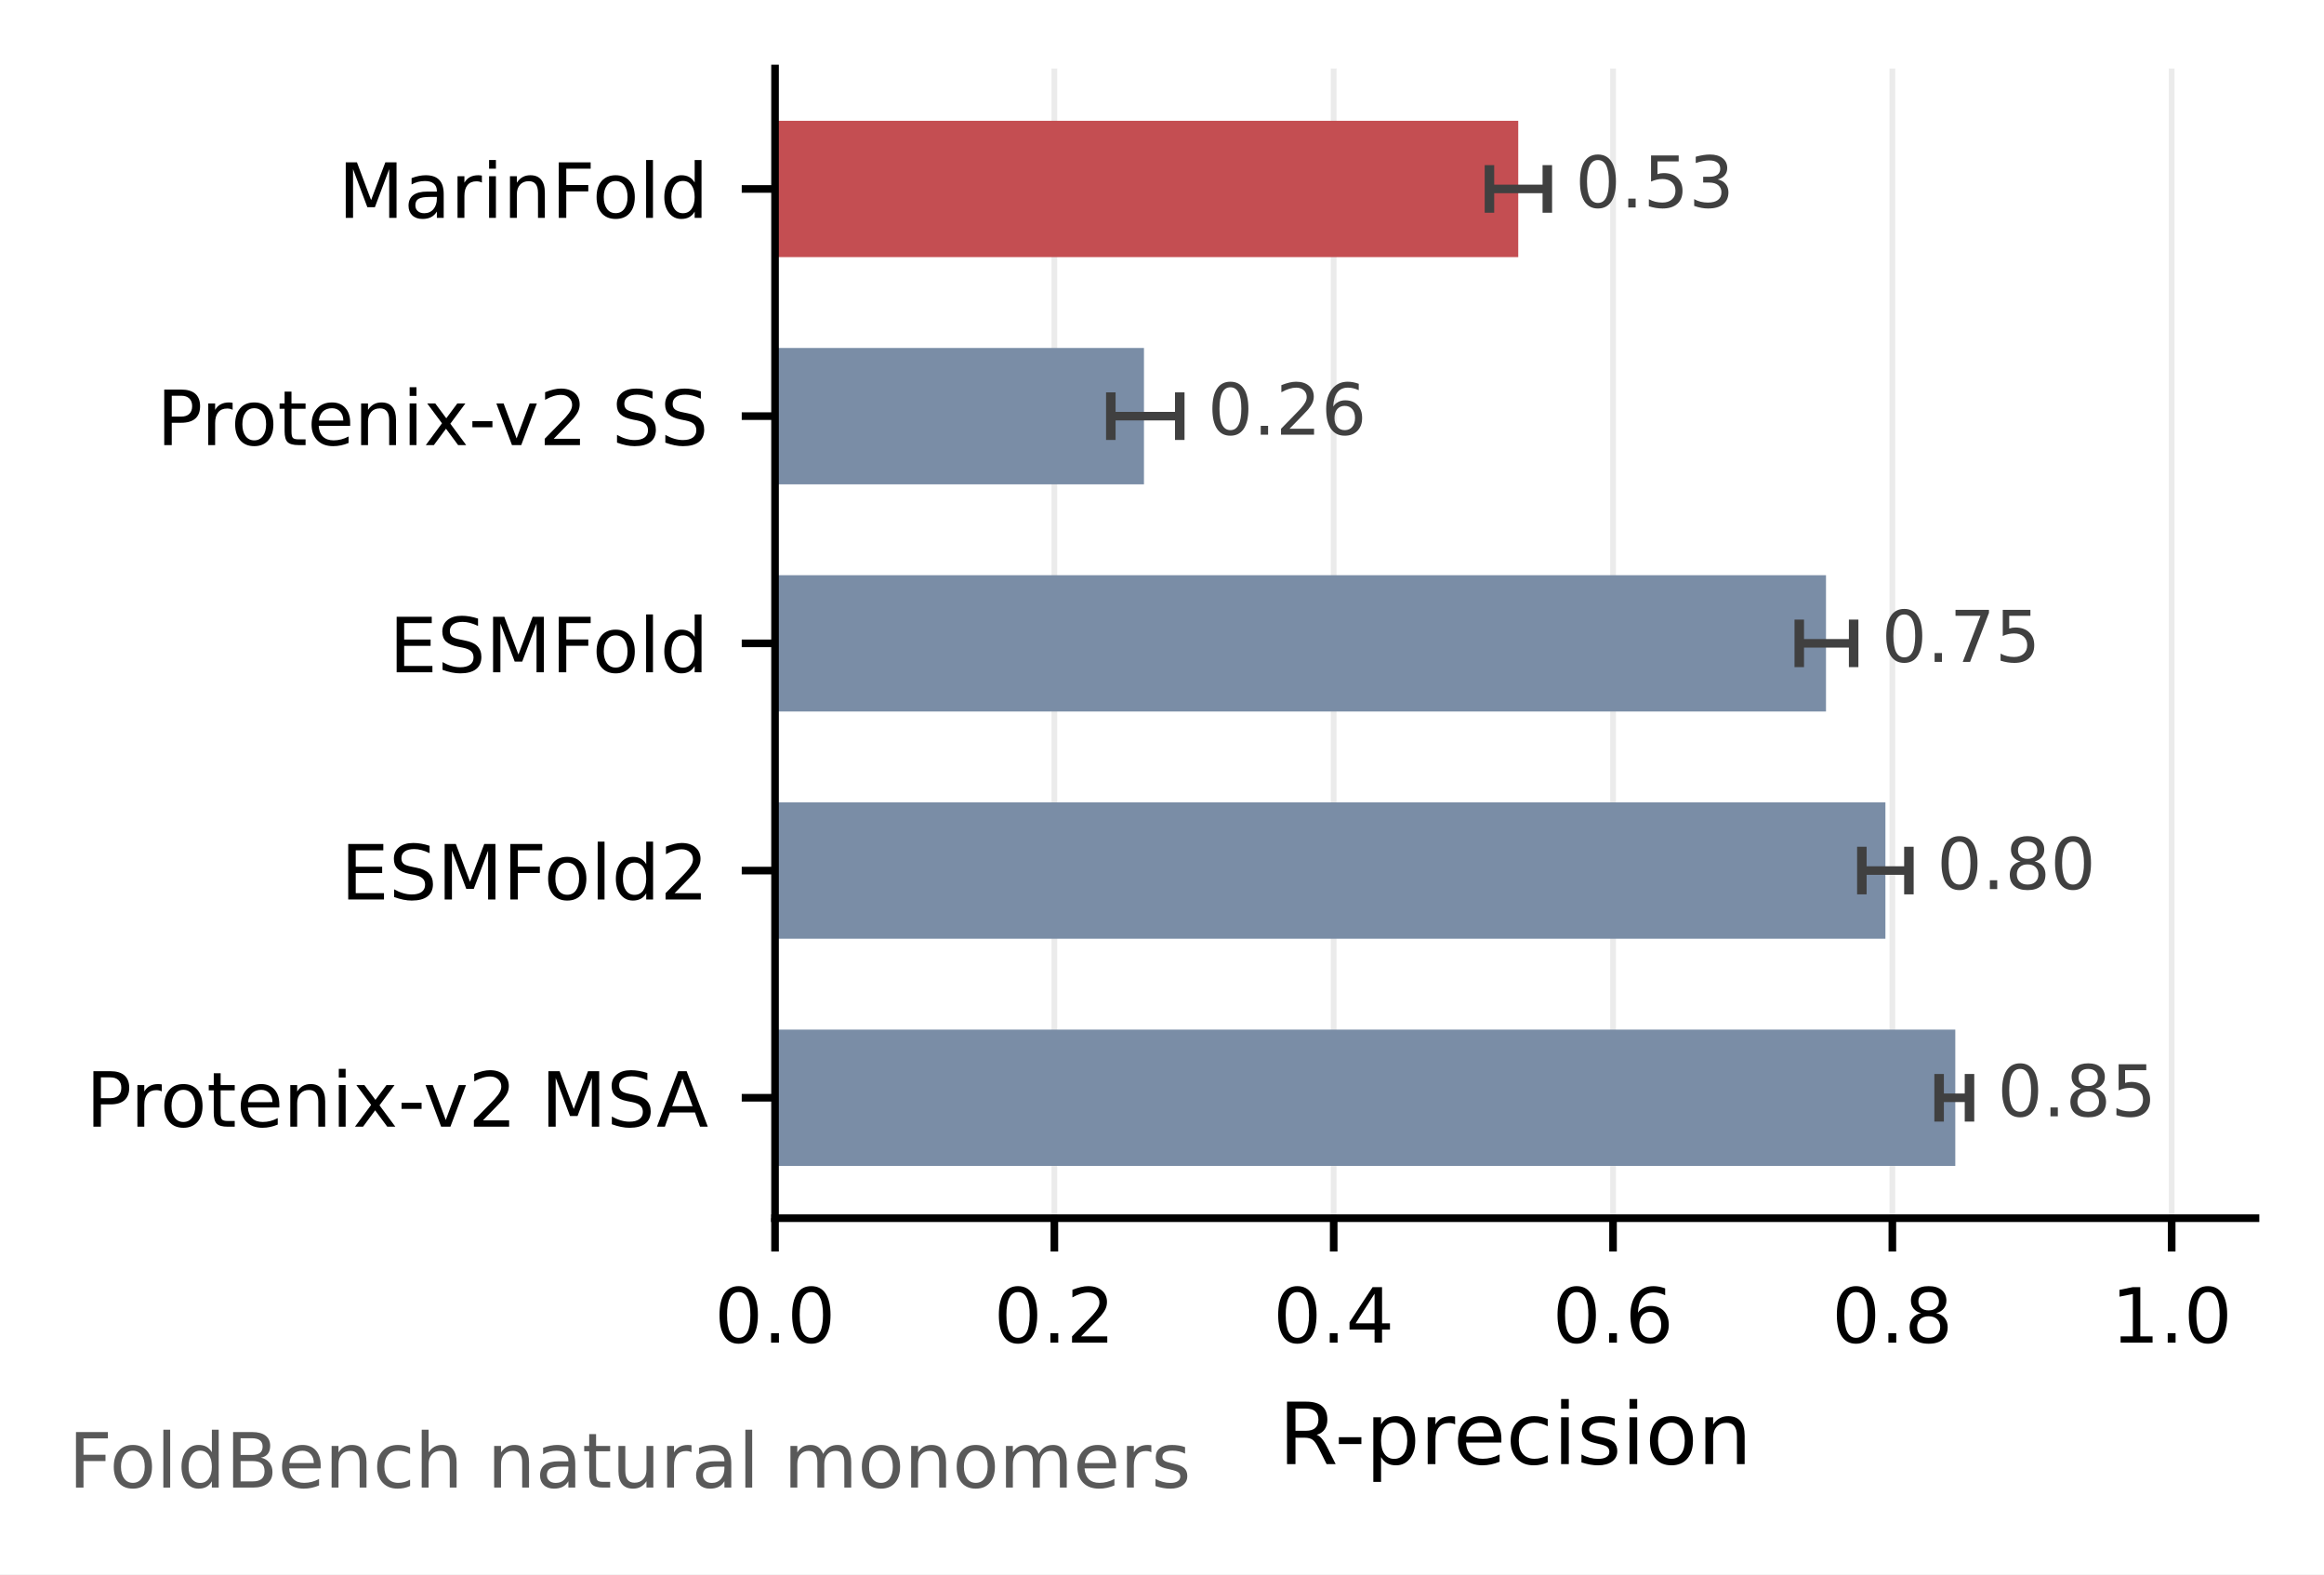
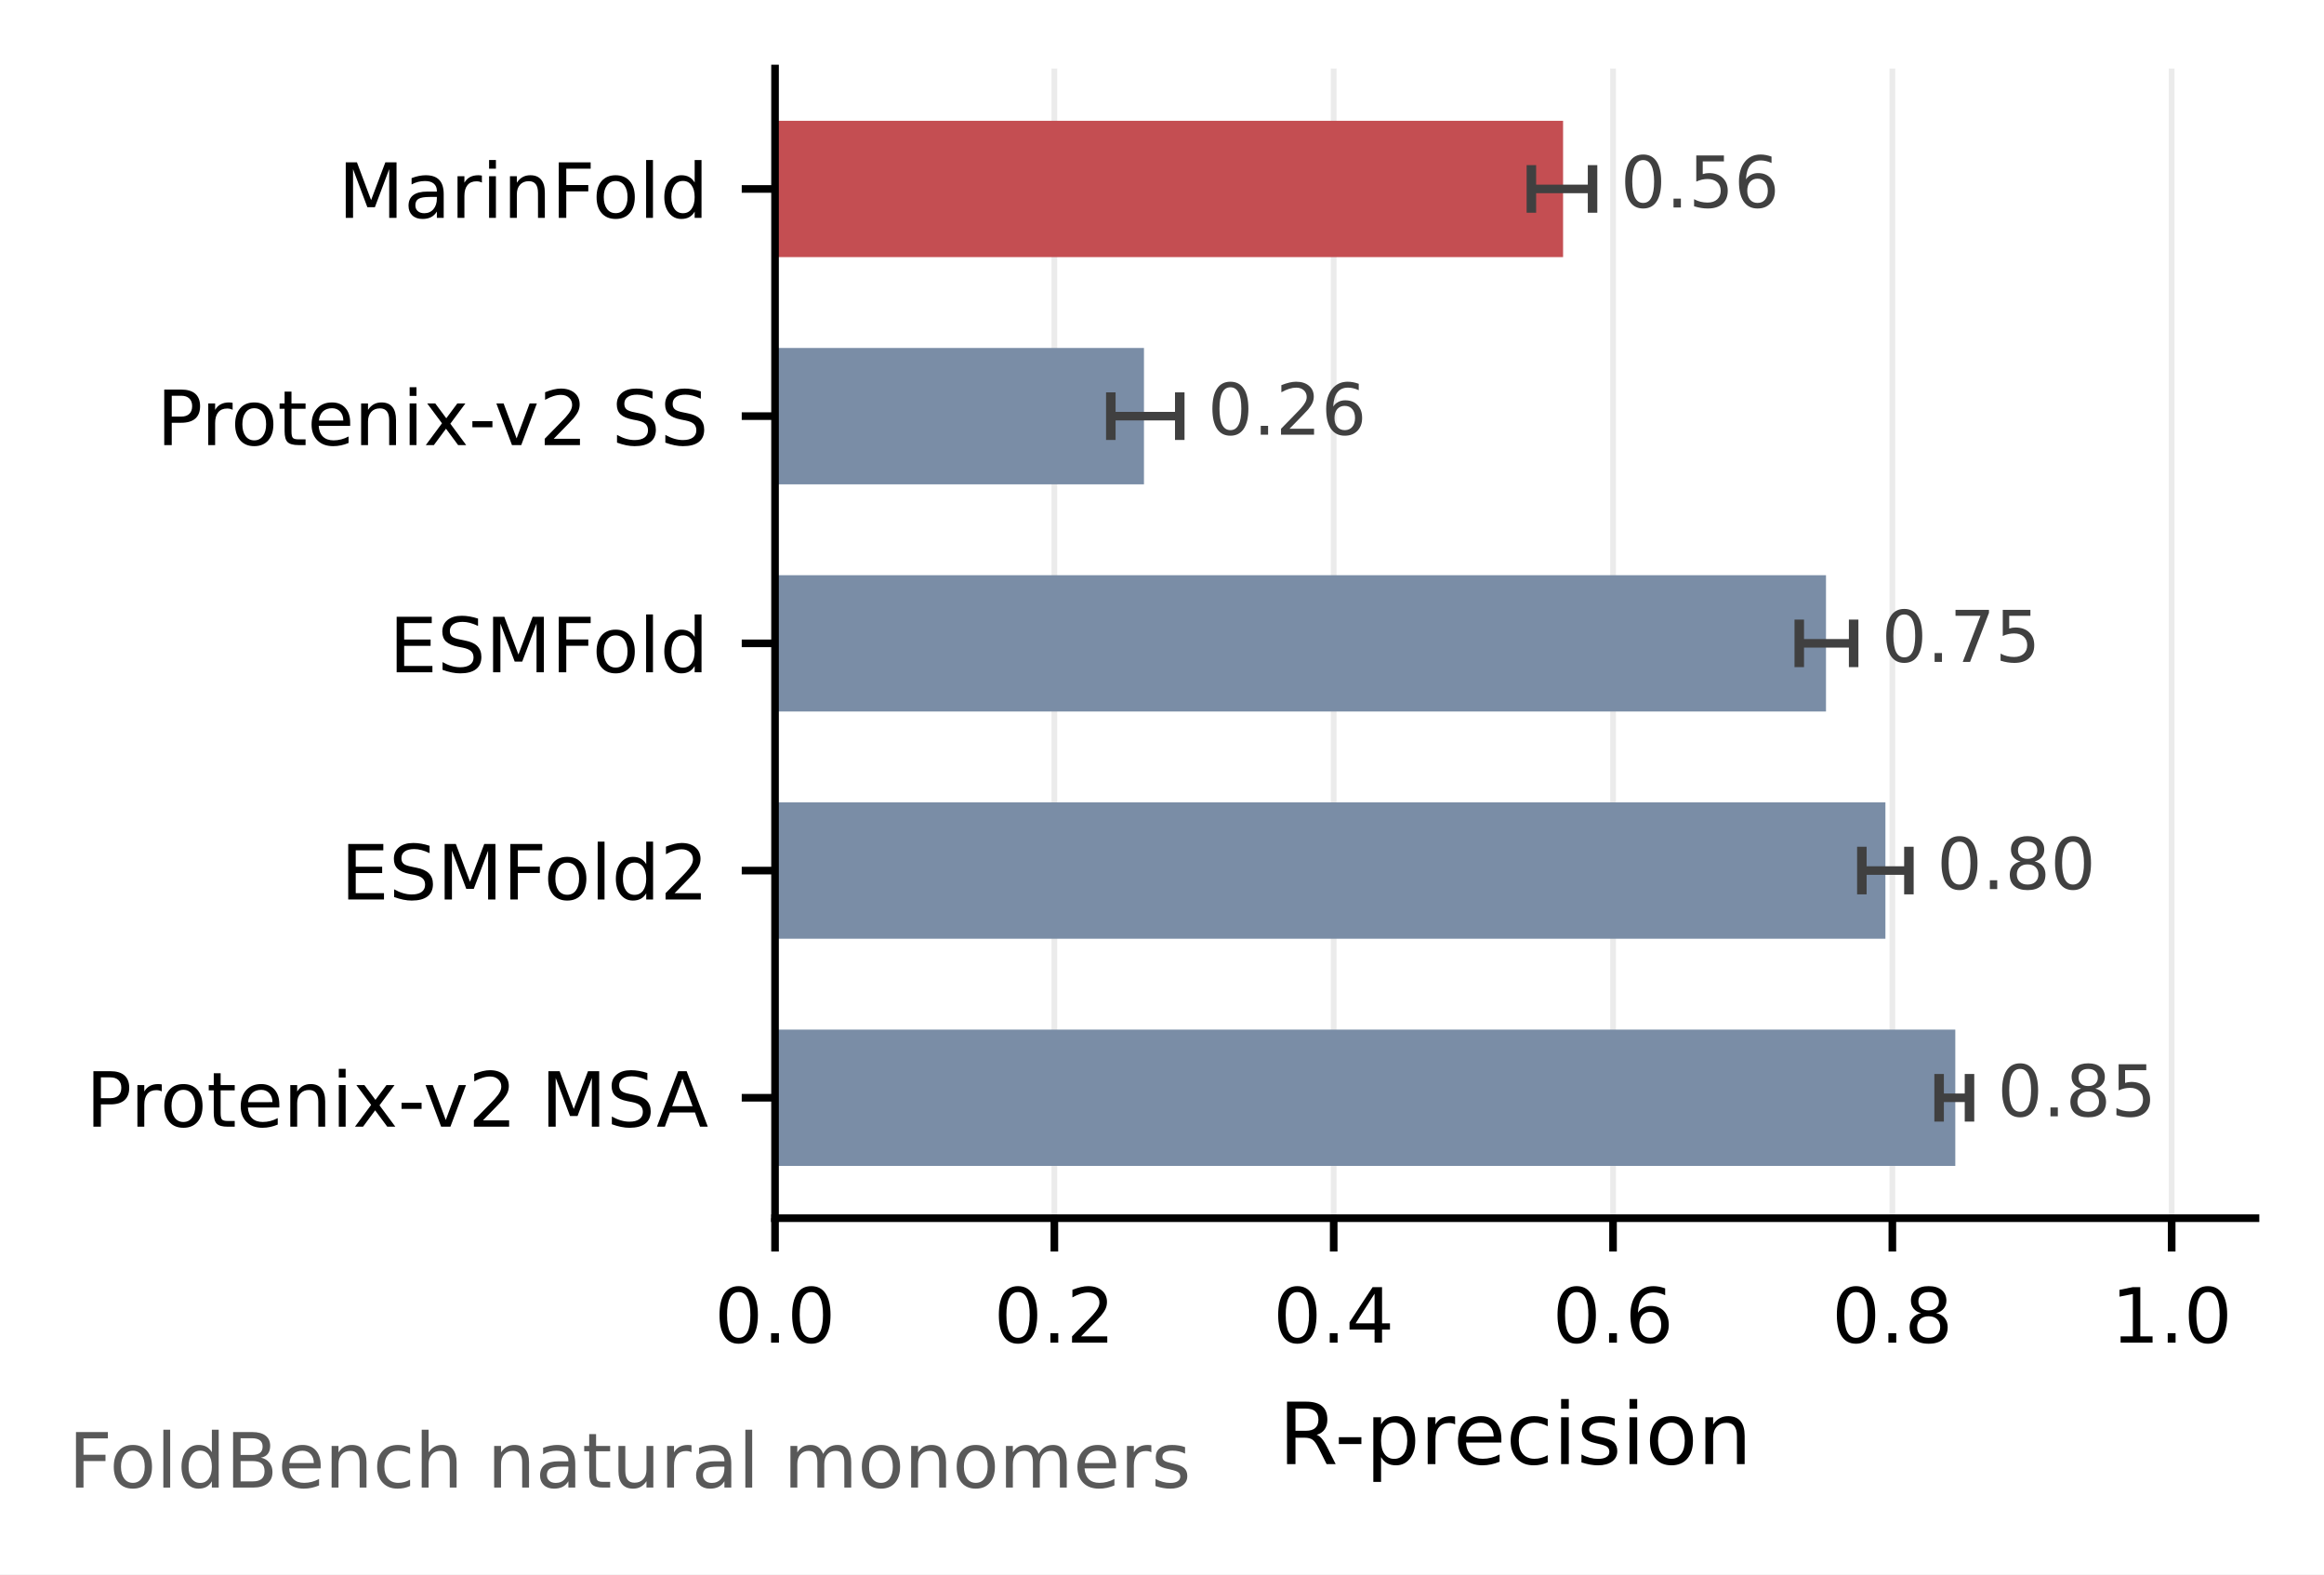
<svg xmlns="http://www.w3.org/2000/svg" xmlns:xlink="http://www.w3.org/1999/xlink" width="244.23pt" height="165.426pt" viewBox="0 0 244.23 165.426" version="1.1">
  <defs>
    <style type="text/css">*{stroke-linejoin: round; stroke-linecap: butt}</style>
  </defs>
  <g id="figure_1">
    <g id="patch_1">
      <path d="M 0 165.426  L 244.23 165.426  L 244.23 0  L 0 0  z " style="fill: #ffffff" />
    </g>
    <g id="axes_1">
      <g id="patch_2">
        <path d="M 81.449 127.999  L 237.03 127.999  L 237.03 7.2  L 81.449 7.2  z " style="fill: #ffffff" />
      </g>
      <g id="matplotlib.axis_1">
        <g id="xtick_1">
          <g id="line2d_1">
-             <path d="M 81.449 127.999  L 81.449 7.2  " clip-path="url(#p9b1fdee419)" style="fill: none; stroke: #b0b0b0; stroke-opacity: 0.25; stroke-width: 0.6; stroke-linecap: square" />
+             <path d="M 81.449 127.999  L 81.449 7.2  " clip-path="url(#p0295e357f7)" style="fill: none; stroke: #b0b0b0; stroke-opacity: 0.25; stroke-width: 0.6; stroke-linecap: square" />
          </g>
          <g id="line2d_2">
            <defs>
-               <path id="m05c6661c21" d="M 0 0  L 0 3.5  " style="stroke: #000000; stroke-width: 0.8" />
+               <path id="m0bc02f1856" d="M 0 0  L 0 3.5  " style="stroke: #000000; stroke-width: 0.8" />
            </defs>
            <g>
-               <use xlink:href="#m05c6661c21" x="81.449" y="127.999" style="stroke: #000000; stroke-width: 0.8" />
+               <use xlink:href="#m0bc02f1856" x="81.449" y="127.999" style="stroke: #000000; stroke-width: 0.8" />
            </g>
          </g>
          <g id="text_1">
            <g transform="translate(75.08774 141.0769) scale(0.08 -0.08)">
              <defs>
                <path id="DejaVuSans-13" d="M 2034 4250  Q 1547 4250 1301 3770  Q 1056 3291 1056 2328  Q 1056 1369 1301 889  Q 1547 409 2034 409  Q 2525 409 2770 889  Q 3016 1369 3016 2328  Q 3016 3291 2770 3770  Q 2525 4250 2034 4250  z M 2034 4750  Q 2819 4750 3233 4129  Q 3647 3509 3647 2328  Q 3647 1150 3233 529  Q 2819 -91 2034 -91  Q 1250 -91 836 529  Q 422 1150 422 2328  Q 422 3509 836 4129  Q 1250 4750 2034 4750  z " transform="scale(0.015625)" />
                <path id="DejaVuSans-11" d="M 684 794  L 1344 794  L 1344 0  L 684 0  L 684 794  z " transform="scale(0.015625)" />
              </defs>
              <use xlink:href="#DejaVuSans-13" />
              <use xlink:href="#DejaVuSans-11" transform="translate(63.625 0)" />
              <use xlink:href="#DejaVuSans-13" transform="translate(95.40625 0)" />
            </g>
          </g>
        </g>
        <g id="xtick_2">
          <g id="line2d_3">
-             <path d="M 110.804 127.999  L 110.804 7.2  " clip-path="url(#p9b1fdee419)" style="fill: none; stroke: #b0b0b0; stroke-opacity: 0.25; stroke-width: 0.6; stroke-linecap: square" />
+             <path d="M 110.804 127.999  L 110.804 7.2  " clip-path="url(#p0295e357f7)" style="fill: none; stroke: #b0b0b0; stroke-opacity: 0.25; stroke-width: 0.6; stroke-linecap: square" />
          </g>
          <g id="line2d_4">
            <g>
-               <use xlink:href="#m05c6661c21" x="110.804" y="127.999" style="stroke: #000000; stroke-width: 0.8" />
+               <use xlink:href="#m0bc02f1856" x="110.804" y="127.999" style="stroke: #000000; stroke-width: 0.8" />
            </g>
          </g>
          <g id="text_2">
            <g transform="translate(104.4426 141.0769) scale(0.08 -0.08)">
              <defs>
                <path id="DejaVuSans-15" d="M 1228 531  L 3431 531  L 3431 0  L 469 0  L 469 531  Q 828 903 1448 1529  Q 2069 2156 2228 2338  Q 2531 2678 2651 2914  Q 2772 3150 2772 3378  Q 2772 3750 2511 3984  Q 2250 4219 1831 4219  Q 1534 4219 1204 4116  Q 875 4013 500 3803  L 500 4441  Q 881 4594 1212 4672  Q 1544 4750 1819 4750  Q 2544 4750 2975 4387  Q 3406 4025 3406 3419  Q 3406 3131 3298 2873  Q 3191 2616 2906 2266  Q 2828 2175 2409 1742  Q 1991 1309 1228 531  z " transform="scale(0.015625)" />
              </defs>
              <use xlink:href="#DejaVuSans-13" />
              <use xlink:href="#DejaVuSans-11" transform="translate(63.625 0)" />
              <use xlink:href="#DejaVuSans-15" transform="translate(95.40625 0)" />
            </g>
          </g>
        </g>
        <g id="xtick_3">
          <g id="line2d_5">
-             <path d="M 140.159 127.999  L 140.159 7.2  " clip-path="url(#p9b1fdee419)" style="fill: none; stroke: #b0b0b0; stroke-opacity: 0.25; stroke-width: 0.6; stroke-linecap: square" />
+             <path d="M 140.159 127.999  L 140.159 7.2  " clip-path="url(#p0295e357f7)" style="fill: none; stroke: #b0b0b0; stroke-opacity: 0.25; stroke-width: 0.6; stroke-linecap: square" />
          </g>
          <g id="line2d_6">
            <g>
-               <use xlink:href="#m05c6661c21" x="140.159" y="127.999" style="stroke: #000000; stroke-width: 0.8" />
+               <use xlink:href="#m0bc02f1856" x="140.159" y="127.999" style="stroke: #000000; stroke-width: 0.8" />
            </g>
          </g>
          <g id="text_3">
            <g transform="translate(133.7975 141.0769) scale(0.08 -0.08)">
              <defs>
                <path id="DejaVuSans-17" d="M 2419 4116  L 825 1625  L 2419 1625  L 2419 4116  z M 2253 4666  L 3047 4666  L 3047 1625  L 3713 1625  L 3713 1100  L 3047 1100  L 3047 0  L 2419 0  L 2419 1100  L 313 1100  L 313 1709  L 2253 4666  z " transform="scale(0.015625)" />
              </defs>
              <use xlink:href="#DejaVuSans-13" />
              <use xlink:href="#DejaVuSans-11" transform="translate(63.625 0)" />
              <use xlink:href="#DejaVuSans-17" transform="translate(95.40625 0)" />
            </g>
          </g>
        </g>
        <g id="xtick_4">
          <g id="line2d_7">
-             <path d="M 169.514 127.999  L 169.514 7.2  " clip-path="url(#p9b1fdee419)" style="fill: none; stroke: #b0b0b0; stroke-opacity: 0.25; stroke-width: 0.6; stroke-linecap: square" />
+             <path d="M 169.514 127.999  L 169.514 7.2  " clip-path="url(#p0295e357f7)" style="fill: none; stroke: #b0b0b0; stroke-opacity: 0.25; stroke-width: 0.6; stroke-linecap: square" />
          </g>
          <g id="line2d_8">
            <g>
-               <use xlink:href="#m05c6661c21" x="169.514" y="127.999" style="stroke: #000000; stroke-width: 0.8" />
+               <use xlink:href="#m0bc02f1856" x="169.514" y="127.999" style="stroke: #000000; stroke-width: 0.8" />
            </g>
          </g>
          <g id="text_4">
            <g transform="translate(163.1523 141.0769) scale(0.08 -0.08)">
              <defs>
                <path id="DejaVuSans-19" d="M 2113 2584  Q 1688 2584 1439 2293  Q 1191 2003 1191 1497  Q 1191 994 1439 701  Q 1688 409 2113 409  Q 2538 409 2786 701  Q 3034 994 3034 1497  Q 3034 2003 2786 2293  Q 2538 2584 2113 2584  z M 3366 4563  L 3366 3988  Q 3128 4100 2886 4159  Q 2644 4219 2406 4219  Q 1781 4219 1451 3797  Q 1122 3375 1075 2522  Q 1259 2794 1537 2939  Q 1816 3084 2150 3084  Q 2853 3084 3261 2657  Q 3669 2231 3669 1497  Q 3669 778 3244 343  Q 2819 -91 2113 -91  Q 1303 -91 875 529  Q 447 1150 447 2328  Q 447 3434 972 4092  Q 1497 4750 2381 4750  Q 2619 4750 2861 4703  Q 3103 4656 3366 4563  z " transform="scale(0.015625)" />
              </defs>
              <use xlink:href="#DejaVuSans-13" />
              <use xlink:href="#DejaVuSans-11" transform="translate(63.625 0)" />
              <use xlink:href="#DejaVuSans-19" transform="translate(95.40625 0)" />
            </g>
          </g>
        </g>
        <g id="xtick_5">
          <g id="line2d_9">
-             <path d="M 198.868 127.999  L 198.868 7.2  " clip-path="url(#p9b1fdee419)" style="fill: none; stroke: #b0b0b0; stroke-opacity: 0.25; stroke-width: 0.6; stroke-linecap: square" />
+             <path d="M 198.868 127.999  L 198.868 7.2  " clip-path="url(#p0295e357f7)" style="fill: none; stroke: #b0b0b0; stroke-opacity: 0.25; stroke-width: 0.6; stroke-linecap: square" />
          </g>
          <g id="line2d_10">
            <g>
-               <use xlink:href="#m05c6661c21" x="198.868" y="127.999" style="stroke: #000000; stroke-width: 0.8" />
+               <use xlink:href="#m0bc02f1856" x="198.868" y="127.999" style="stroke: #000000; stroke-width: 0.8" />
            </g>
          </g>
          <g id="text_5">
            <g transform="translate(192.5072 141.0769) scale(0.08 -0.08)">
              <defs>
                <path id="DejaVuSans-1b" d="M 2034 2216  Q 1584 2216 1326 1975  Q 1069 1734 1069 1313  Q 1069 891 1326 650  Q 1584 409 2034 409  Q 2484 409 2743 651  Q 3003 894 3003 1313  Q 3003 1734 2745 1975  Q 2488 2216 2034 2216  z M 1403 2484  Q 997 2584 770 2862  Q 544 3141 544 3541  Q 544 4100 942 4425  Q 1341 4750 2034 4750  Q 2731 4750 3128 4425  Q 3525 4100 3525 3541  Q 3525 3141 3298 2862  Q 3072 2584 2669 2484  Q 3125 2378 3379 2068  Q 3634 1759 3634 1313  Q 3634 634 3220 271  Q 2806 -91 2034 -91  Q 1263 -91 848 271  Q 434 634 434 1313  Q 434 1759 690 2068  Q 947 2378 1403 2484  z M 1172 3481  Q 1172 3119 1398 2916  Q 1625 2713 2034 2713  Q 2441 2713 2670 2916  Q 2900 3119 2900 3481  Q 2900 3844 2670 4047  Q 2441 4250 2034 4250  Q 1625 4250 1398 4047  Q 1172 3844 1172 3481  z " transform="scale(0.015625)" />
              </defs>
              <use xlink:href="#DejaVuSans-13" />
              <use xlink:href="#DejaVuSans-11" transform="translate(63.625 0)" />
              <use xlink:href="#DejaVuSans-1b" transform="translate(95.40625 0)" />
            </g>
          </g>
        </g>
        <g id="xtick_6">
          <g id="line2d_11">
-             <path d="M 228.223 127.999  L 228.223 7.2  " clip-path="url(#p9b1fdee419)" style="fill: none; stroke: #b0b0b0; stroke-opacity: 0.25; stroke-width: 0.6; stroke-linecap: square" />
+             <path d="M 228.223 127.999  L 228.223 7.2  " clip-path="url(#p0295e357f7)" style="fill: none; stroke: #b0b0b0; stroke-opacity: 0.25; stroke-width: 0.6; stroke-linecap: square" />
          </g>
          <g id="line2d_12">
            <g>
-               <use xlink:href="#m05c6661c21" x="228.223" y="127.999" style="stroke: #000000; stroke-width: 0.8" />
+               <use xlink:href="#m0bc02f1856" x="228.223" y="127.999" style="stroke: #000000; stroke-width: 0.8" />
            </g>
          </g>
          <g id="text_6">
            <g transform="translate(221.8621 141.0769) scale(0.08 -0.08)">
              <defs>
                <path id="DejaVuSans-14" d="M 794 531  L 1825 531  L 1825 4091  L 703 3866  L 703 4441  L 1819 4666  L 2450 4666  L 2450 531  L 3481 531  L 3481 0  L 794 0  L 794 531  z " transform="scale(0.015625)" />
              </defs>
              <use xlink:href="#DejaVuSans-14" />
              <use xlink:href="#DejaVuSans-11" transform="translate(63.625 0)" />
              <use xlink:href="#DejaVuSans-13" transform="translate(95.40625 0)" />
            </g>
          </g>
        </g>
        <g id="text_7">
          <g transform="translate(134.3705 153.8374) scale(0.09 -0.09)">
            <defs>
              <path id="DejaVuSans-35" d="M 2841 2188  Q 3044 2119 3236 1894  Q 3428 1669 3622 1275  L 4263 0  L 3584 0  L 2988 1197  Q 2756 1666 2539 1819  Q 2322 1972 1947 1972  L 1259 1972  L 1259 0  L 628 0  L 628 4666  L 2053 4666  Q 2853 4666 3247 4331  Q 3641 3997 3641 3322  Q 3641 2881 3436 2590  Q 3231 2300 2841 2188  z M 1259 4147  L 1259 2491  L 2053 2491  Q 2509 2491 2742 2702  Q 2975 2913 2975 3322  Q 2975 3731 2742 3939  Q 2509 4147 2053 4147  L 1259 4147  z " transform="scale(0.015625)" />
              <path id="DejaVuSans-10" d="M 313 2009  L 1997 2009  L 1997 1497  L 313 1497  L 313 2009  z " transform="scale(0.015625)" />
              <path id="DejaVuSans-53" d="M 1159 525  L 1159 -1331  L 581 -1331  L 581 3500  L 1159 3500  L 1159 2969  Q 1341 3281 1617 3432  Q 1894 3584 2278 3584  Q 2916 3584 3314 3078  Q 3713 2572 3713 1747  Q 3713 922 3314 415  Q 2916 -91 2278 -91  Q 1894 -91 1617 61  Q 1341 213 1159 525  z M 3116 1747  Q 3116 2381 2855 2742  Q 2594 3103 2138 3103  Q 1681 3103 1420 2742  Q 1159 2381 1159 1747  Q 1159 1113 1420 752  Q 1681 391 2138 391  Q 2594 391 2855 752  Q 3116 1113 3116 1747  z " transform="scale(0.015625)" />
              <path id="DejaVuSans-55" d="M 2631 2963  Q 2534 3019 2420 3045  Q 2306 3072 2169 3072  Q 1681 3072 1420 2755  Q 1159 2438 1159 1844  L 1159 0  L 581 0  L 581 3500  L 1159 3500  L 1159 2956  Q 1341 3275 1631 3429  Q 1922 3584 2338 3584  Q 2397 3584 2469 3576  Q 2541 3569 2628 3553  L 2631 2963  z " transform="scale(0.015625)" />
              <path id="DejaVuSans-48" d="M 3597 1894  L 3597 1613  L 953 1613  Q 991 1019 1311 708  Q 1631 397 2203 397  Q 2534 397 2845 478  Q 3156 559 3463 722  L 3463 178  Q 3153 47 2828 -22  Q 2503 -91 2169 -91  Q 1331 -91 842 396  Q 353 884 353 1716  Q 353 2575 817 3079  Q 1281 3584 2069 3584  Q 2775 3584 3186 3129  Q 3597 2675 3597 1894  z M 3022 2063  Q 3016 2534 2758 2815  Q 2500 3097 2075 3097  Q 1594 3097 1305 2825  Q 1016 2553 972 2059  L 3022 2063  z " transform="scale(0.015625)" />
              <path id="DejaVuSans-46" d="M 3122 3366  L 3122 2828  Q 2878 2963 2633 3030  Q 2388 3097 2138 3097  Q 1578 3097 1268 2742  Q 959 2388 959 1747  Q 959 1106 1268 751  Q 1578 397 2138 397  Q 2388 397 2633 464  Q 2878 531 3122 666  L 3122 134  Q 2881 22 2623 -34  Q 2366 -91 2075 -91  Q 1284 -91 818 406  Q 353 903 353 1747  Q 353 2603 823 3093  Q 1294 3584 2113 3584  Q 2378 3584 2631 3529  Q 2884 3475 3122 3366  z " transform="scale(0.015625)" />
              <path id="DejaVuSans-4c" d="M 603 3500  L 1178 3500  L 1178 0  L 603 0  L 603 3500  z M 603 4863  L 1178 4863  L 1178 4134  L 603 4134  L 603 4863  z " transform="scale(0.015625)" />
              <path id="DejaVuSans-56" d="M 2834 3397  L 2834 2853  Q 2591 2978 2328 3040  Q 2066 3103 1784 3103  Q 1356 3103 1142 2972  Q 928 2841 928 2578  Q 928 2378 1081 2264  Q 1234 2150 1697 2047  L 1894 2003  Q 2506 1872 2764 1633  Q 3022 1394 3022 966  Q 3022 478 2636 193  Q 2250 -91 1575 -91  Q 1294 -91 989 -36  Q 684 19 347 128  L 347 722  Q 666 556 975 473  Q 1284 391 1588 391  Q 1994 391 2212 530  Q 2431 669 2431 922  Q 2431 1156 2273 1281  Q 2116 1406 1581 1522  L 1381 1569  Q 847 1681 609 1914  Q 372 2147 372 2553  Q 372 3047 722 3315  Q 1072 3584 1716 3584  Q 2034 3584 2315 3537  Q 2597 3491 2834 3397  z " transform="scale(0.015625)" />
              <path id="DejaVuSans-52" d="M 1959 3097  Q 1497 3097 1228 2736  Q 959 2375 959 1747  Q 959 1119 1226 758  Q 1494 397 1959 397  Q 2419 397 2687 759  Q 2956 1122 2956 1747  Q 2956 2369 2687 2733  Q 2419 3097 1959 3097  z M 1959 3584  Q 2709 3584 3137 3096  Q 3566 2609 3566 1747  Q 3566 888 3137 398  Q 2709 -91 1959 -91  Q 1206 -91 779 398  Q 353 888 353 1747  Q 353 2609 779 3096  Q 1206 3584 1959 3584  z " transform="scale(0.015625)" />
              <path id="DejaVuSans-51" d="M 3513 2113  L 3513 0  L 2938 0  L 2938 2094  Q 2938 2591 2744 2837  Q 2550 3084 2163 3084  Q 1697 3084 1428 2787  Q 1159 2491 1159 1978  L 1159 0  L 581 0  L 581 3500  L 1159 3500  L 1159 2956  Q 1366 3272 1645 3428  Q 1925 3584 2291 3584  Q 2894 3584 3203 3211  Q 3513 2838 3513 2113  z " transform="scale(0.015625)" />
            </defs>
            <use xlink:href="#DejaVuSans-35" />
            <use xlink:href="#DejaVuSans-10" transform="translate(65.4375 0)" />
            <use xlink:href="#DejaVuSans-53" transform="translate(101.5156 0)" />
            <use xlink:href="#DejaVuSans-55" transform="translate(165 0)" />
            <use xlink:href="#DejaVuSans-48" transform="translate(203.9062 0)" />
            <use xlink:href="#DejaVuSans-46" transform="translate(265.4375 0)" />
            <use xlink:href="#DejaVuSans-4c" transform="translate(320.4219 0)" />
            <use xlink:href="#DejaVuSans-56" transform="translate(348.2031 0)" />
            <use xlink:href="#DejaVuSans-4c" transform="translate(400.2969 0)" />
            <use xlink:href="#DejaVuSans-52" transform="translate(428.0781 0)" />
            <use xlink:href="#DejaVuSans-51" transform="translate(489.2656 0)" />
          </g>
        </g>
      </g>
      <g id="matplotlib.axis_2">
        <g id="ytick_1">
          <g id="line2d_13">
            <defs>
-               <path id="m01651053b6" d="M 0 0  L -3.5 0  " style="stroke: #000000; stroke-width: 0.8" />
+               <path id="m753c9fa458" d="M 0 0  L -3.5 0  " style="stroke: #000000; stroke-width: 0.8" />
            </defs>
            <g>
-               <use xlink:href="#m01651053b6" x="81.449" y="115.346" style="stroke: #000000; stroke-width: 0.8" />
+               <use xlink:href="#m753c9fa458" x="81.449" y="115.346" style="stroke: #000000; stroke-width: 0.8" />
            </g>
          </g>
          <g id="text_8">
            <g transform="translate(9.03024 118.3854) scale(0.08 -0.08)">
              <defs>
                <path id="DejaVuSans-33" d="M 1259 4147  L 1259 2394  L 2053 2394  Q 2494 2394 2734 2622  Q 2975 2850 2975 3272  Q 2975 3691 2734 3919  Q 2494 4147 2053 4147  L 1259 4147  z M 628 4666  L 2053 4666  Q 2838 4666 3239 4311  Q 3641 3956 3641 3272  Q 3641 2581 3239 2228  Q 2838 1875 2053 1875  L 1259 1875  L 1259 0  L 628 0  L 628 4666  z " transform="scale(0.015625)" />
                <path id="DejaVuSans-57" d="M 1172 4494  L 1172 3500  L 2356 3500  L 2356 3053  L 1172 3053  L 1172 1153  Q 1172 725 1289 603  Q 1406 481 1766 481  L 2356 481  L 2356 0  L 1766 0  Q 1100 0 847 248  Q 594 497 594 1153  L 594 3053  L 172 3053  L 172 3500  L 594 3500  L 594 4494  L 1172 4494  z " transform="scale(0.015625)" />
                <path id="DejaVuSans-5b" d="M 3513 3500  L 2247 1797  L 3578 0  L 2900 0  L 1881 1375  L 863 0  L 184 0  L 1544 1831  L 300 3500  L 978 3500  L 1906 2253  L 2834 3500  L 3513 3500  z " transform="scale(0.015625)" />
                <path id="DejaVuSans-59" d="M 191 3500  L 800 3500  L 1894 563  L 2988 3500  L 3597 3500  L 2284 0  L 1503 0  L 191 3500  z " transform="scale(0.015625)" />
                <path id="DejaVuSans-3" transform="scale(0.015625)" />
                <path id="DejaVuSans-30" d="M 628 4666  L 1569 4666  L 2759 1491  L 3956 4666  L 4897 4666  L 4897 0  L 4281 0  L 4281 4097  L 3078 897  L 2444 897  L 1241 4097  L 1241 0  L 628 0  L 628 4666  z " transform="scale(0.015625)" />
                <path id="DejaVuSans-36" d="M 3425 4513  L 3425 3897  Q 3066 4069 2747 4153  Q 2428 4238 2131 4238  Q 1616 4238 1336 4038  Q 1056 3838 1056 3469  Q 1056 3159 1242 3001  Q 1428 2844 1947 2747  L 2328 2669  Q 3034 2534 3370 2195  Q 3706 1856 3706 1288  Q 3706 609 3251 259  Q 2797 -91 1919 -91  Q 1588 -91 1214 -16  Q 841 59 441 206  L 441 856  Q 825 641 1194 531  Q 1563 422 1919 422  Q 2459 422 2753 634  Q 3047 847 3047 1241  Q 3047 1584 2836 1778  Q 2625 1972 2144 2069  L 1759 2144  Q 1053 2284 737 2584  Q 422 2884 422 3419  Q 422 4038 858 4394  Q 1294 4750 2059 4750  Q 2388 4750 2728 4690  Q 3069 4631 3425 4513  z " transform="scale(0.015625)" />
                <path id="DejaVuSans-24" d="M 2188 4044  L 1331 1722  L 3047 1722  L 2188 4044  z M 1831 4666  L 2547 4666  L 4325 0  L 3669 0  L 3244 1197  L 1141 1197  L 716 0  L 50 0  L 1831 4666  z " transform="scale(0.015625)" />
              </defs>
              <use xlink:href="#DejaVuSans-33" />
              <use xlink:href="#DejaVuSans-55" transform="translate(58.54688 0)" />
              <use xlink:href="#DejaVuSans-52" transform="translate(97.45312 0)" />
              <use xlink:href="#DejaVuSans-57" transform="translate(158.6406 0)" />
              <use xlink:href="#DejaVuSans-48" transform="translate(197.8438 0)" />
              <use xlink:href="#DejaVuSans-51" transform="translate(259.375 0)" />
              <use xlink:href="#DejaVuSans-4c" transform="translate(322.75 0)" />
              <use xlink:href="#DejaVuSans-5b" transform="translate(350.5312 0)" />
              <use xlink:href="#DejaVuSans-10" transform="translate(409.7188 0)" />
              <use xlink:href="#DejaVuSans-59" transform="translate(443.1094 0)" />
              <use xlink:href="#DejaVuSans-15" transform="translate(502.2969 0)" />
              <use xlink:href="#DejaVuSans-3" transform="translate(565.9219 0)" />
              <use xlink:href="#DejaVuSans-30" transform="translate(597.7031 0)" />
              <use xlink:href="#DejaVuSans-36" transform="translate(683.9844 0)" />
              <use xlink:href="#DejaVuSans-24" transform="translate(749.3281 0)" />
            </g>
          </g>
        </g>
        <g id="ytick_2">
          <g id="line2d_14">
            <g>
-               <use xlink:href="#m01651053b6" x="81.449" y="91.473" style="stroke: #000000; stroke-width: 0.8" />
+               <use xlink:href="#m753c9fa458" x="81.449" y="91.473" style="stroke: #000000; stroke-width: 0.8" />
            </g>
          </g>
          <g id="text_9">
            <g transform="translate(35.81024 94.51207) scale(0.08 -0.08)">
              <defs>
                <path id="DejaVuSans-28" d="M 628 4666  L 3578 4666  L 3578 4134  L 1259 4134  L 1259 2753  L 3481 2753  L 3481 2222  L 1259 2222  L 1259 531  L 3634 531  L 3634 0  L 628 0  L 628 4666  z " transform="scale(0.015625)" />
                <path id="DejaVuSans-29" d="M 628 4666  L 3309 4666  L 3309 4134  L 1259 4134  L 1259 2759  L 3109 2759  L 3109 2228  L 1259 2228  L 1259 0  L 628 0  L 628 4666  z " transform="scale(0.015625)" />
                <path id="DejaVuSans-4f" d="M 603 4863  L 1178 4863  L 1178 0  L 603 0  L 603 4863  z " transform="scale(0.015625)" />
                <path id="DejaVuSans-47" d="M 2906 2969  L 2906 4863  L 3481 4863  L 3481 0  L 2906 0  L 2906 525  Q 2725 213 2448 61  Q 2172 -91 1784 -91  Q 1150 -91 751 415  Q 353 922 353 1747  Q 353 2572 751 3078  Q 1150 3584 1784 3584  Q 2172 3584 2448 3432  Q 2725 3281 2906 2969  z M 947 1747  Q 947 1113 1208 752  Q 1469 391 1925 391  Q 2381 391 2643 752  Q 2906 1113 2906 1747  Q 2906 2381 2643 2742  Q 2381 3103 1925 3103  Q 1469 3103 1208 2742  Q 947 2381 947 1747  z " transform="scale(0.015625)" />
              </defs>
              <use xlink:href="#DejaVuSans-28" />
              <use xlink:href="#DejaVuSans-36" transform="translate(63.1875 0)" />
              <use xlink:href="#DejaVuSans-30" transform="translate(126.6719 0)" />
              <use xlink:href="#DejaVuSans-29" transform="translate(212.9531 0)" />
              <use xlink:href="#DejaVuSans-52" transform="translate(266.9062 0)" />
              <use xlink:href="#DejaVuSans-4f" transform="translate(328.0938 0)" />
              <use xlink:href="#DejaVuSans-47" transform="translate(355.875 0)" />
              <use xlink:href="#DejaVuSans-15" transform="translate(419.3594 0)" />
            </g>
          </g>
        </g>
        <g id="ytick_3">
          <g id="line2d_15">
            <g>
-               <use xlink:href="#m01651053b6" x="81.449" y="67.599" style="stroke: #000000; stroke-width: 0.8" />
+               <use xlink:href="#m753c9fa458" x="81.449" y="67.599" style="stroke: #000000; stroke-width: 0.8" />
            </g>
          </g>
          <g id="text_10">
            <g transform="translate(40.90024 70.63878) scale(0.08 -0.08)">
              <use xlink:href="#DejaVuSans-28" />
              <use xlink:href="#DejaVuSans-36" transform="translate(63.1875 0)" />
              <use xlink:href="#DejaVuSans-30" transform="translate(126.6719 0)" />
              <use xlink:href="#DejaVuSans-29" transform="translate(212.9531 0)" />
              <use xlink:href="#DejaVuSans-52" transform="translate(266.9062 0)" />
              <use xlink:href="#DejaVuSans-4f" transform="translate(328.0938 0)" />
              <use xlink:href="#DejaVuSans-47" transform="translate(355.875 0)" />
            </g>
          </g>
        </g>
        <g id="ytick_4">
          <g id="line2d_16">
            <g>
-               <use xlink:href="#m01651053b6" x="81.449" y="43.726" style="stroke: #000000; stroke-width: 0.8" />
+               <use xlink:href="#m753c9fa458" x="81.449" y="43.726" style="stroke: #000000; stroke-width: 0.8" />
            </g>
          </g>
          <g id="text_11">
            <g transform="translate(16.47524 46.7655) scale(0.08 -0.08)">
              <use xlink:href="#DejaVuSans-33" />
              <use xlink:href="#DejaVuSans-55" transform="translate(58.54688 0)" />
              <use xlink:href="#DejaVuSans-52" transform="translate(97.45312 0)" />
              <use xlink:href="#DejaVuSans-57" transform="translate(158.6406 0)" />
              <use xlink:href="#DejaVuSans-48" transform="translate(197.8438 0)" />
              <use xlink:href="#DejaVuSans-51" transform="translate(259.375 0)" />
              <use xlink:href="#DejaVuSans-4c" transform="translate(322.75 0)" />
              <use xlink:href="#DejaVuSans-5b" transform="translate(350.5312 0)" />
              <use xlink:href="#DejaVuSans-10" transform="translate(409.7188 0)" />
              <use xlink:href="#DejaVuSans-59" transform="translate(443.1094 0)" />
              <use xlink:href="#DejaVuSans-15" transform="translate(502.2969 0)" />
              <use xlink:href="#DejaVuSans-3" transform="translate(565.9219 0)" />
              <use xlink:href="#DejaVuSans-36" transform="translate(597.7031 0)" />
              <use xlink:href="#DejaVuSans-36" transform="translate(661.1875 0)" />
            </g>
          </g>
        </g>
        <g id="ytick_5">
          <g id="line2d_17">
            <g>
-               <use xlink:href="#m01651053b6" x="81.449" y="19.853" style="stroke: #000000; stroke-width: 0.8" />
+               <use xlink:href="#m753c9fa458" x="81.449" y="19.853" style="stroke: #000000; stroke-width: 0.8" />
            </g>
          </g>
          <g id="text_12">
            <g transform="translate(35.55024 22.89222) scale(0.08 -0.08)">
              <defs>
                <path id="DejaVuSans-44" d="M 2194 1759  Q 1497 1759 1228 1600  Q 959 1441 959 1056  Q 959 750 1161 570  Q 1363 391 1709 391  Q 2188 391 2477 730  Q 2766 1069 2766 1631  L 2766 1759  L 2194 1759  z M 3341 1997  L 3341 0  L 2766 0  L 2766 531  Q 2569 213 2275 61  Q 1981 -91 1556 -91  Q 1019 -91 701 211  Q 384 513 384 1019  Q 384 1609 779 1909  Q 1175 2209 1959 2209  L 2766 2209  L 2766 2266  Q 2766 2663 2505 2880  Q 2244 3097 1772 3097  Q 1472 3097 1187 3025  Q 903 2953 641 2809  L 641 3341  Q 956 3463 1253 3523  Q 1550 3584 1831 3584  Q 2591 3584 2966 3190  Q 3341 2797 3341 1997  z " transform="scale(0.015625)" />
              </defs>
              <use xlink:href="#DejaVuSans-30" />
              <use xlink:href="#DejaVuSans-44" transform="translate(86.28125 0)" />
              <use xlink:href="#DejaVuSans-55" transform="translate(147.5625 0)" />
              <use xlink:href="#DejaVuSans-4c" transform="translate(188.6719 0)" />
              <use xlink:href="#DejaVuSans-51" transform="translate(216.4531 0)" />
              <use xlink:href="#DejaVuSans-29" transform="translate(279.8281 0)" />
              <use xlink:href="#DejaVuSans-52" transform="translate(333.7812 0)" />
              <use xlink:href="#DejaVuSans-4f" transform="translate(394.9688 0)" />
              <use xlink:href="#DejaVuSans-47" transform="translate(422.75 0)" />
            </g>
          </g>
        </g>
      </g>
      <g id="patch_3">
-         <path d="M 81.449 122.508  L 205.483 122.508  L 205.483 108.184  L 81.449 108.184  z " clip-path="url(#p9b1fdee419)" style="fill: #7a8da6" />
+         <path d="M 81.449 122.508  L 205.483 122.508  L 205.483 108.184  L 81.449 108.184  z " clip-path="url(#p0295e357f7)" style="fill: #7a8da6" />
      </g>
      <g id="patch_4">
-         <path d="M 81.449 98.635  L 198.139 98.635  L 198.139 84.311  L 81.449 84.311  z " clip-path="url(#p9b1fdee419)" style="fill: #7a8da6" />
+         <path d="M 81.449 98.635  L 198.139 98.635  L 198.139 84.311  L 81.449 84.311  z " clip-path="url(#p0295e357f7)" style="fill: #7a8da6" />
      </g>
      <g id="patch_5">
-         <path d="M 81.449 74.761  L 191.894 74.761  L 191.894 60.437  L 81.449 60.437  z " clip-path="url(#p9b1fdee419)" style="fill: #7a8da6" />
+         <path d="M 81.449 74.761  L 191.894 74.761  L 191.894 60.437  L 81.449 60.437  z " clip-path="url(#p0295e357f7)" style="fill: #7a8da6" />
      </g>
      <g id="patch_6">
-         <path d="M 81.449 50.888  L 120.22 50.888  L 120.22 36.564  L 81.449 36.564  z " clip-path="url(#p9b1fdee419)" style="fill: #7a8da6" />
+         <path d="M 81.449 50.888  L 120.22 50.888  L 120.22 36.564  L 81.449 36.564  z " clip-path="url(#p0295e357f7)" style="fill: #7a8da6" />
      </g>
      <g id="patch_7">
-         <path d="M 81.449 27.015  L 159.553 27.015  L 159.553 12.691  L 81.449 12.691  z " clip-path="url(#p9b1fdee419)" style="fill: #c44e52" />
+         <path d="M 81.449 27.015  L 164.264 27.015  L 164.264 12.691  L 81.449 12.691  z " clip-path="url(#p0295e357f7)" style="fill: #c44e52" />
      </g>
      <g id="LineCollection_1">
-         <path d="M 203.782 115.346  L 206.975 115.346  " clip-path="url(#p9b1fdee419)" style="fill: none; stroke: #404040; stroke-width: 0.9" />
-         <path d="M 195.664 91.473  L 200.607 91.473  " clip-path="url(#p9b1fdee419)" style="fill: none; stroke: #404040; stroke-width: 0.9" />
-         <path d="M 189.085 67.599  L 194.8 67.599  " clip-path="url(#p9b1fdee419)" style="fill: none; stroke: #404040; stroke-width: 0.9" />
-         <path d="M 116.737 43.726  L 123.982 43.726  " clip-path="url(#p9b1fdee419)" style="fill: none; stroke: #404040; stroke-width: 0.9" />
-         <path d="M 156.527 19.853  L 162.608 19.853  " clip-path="url(#p9b1fdee419)" style="fill: none; stroke: #404040; stroke-width: 0.9" />
+         <path d="M 203.782 115.346  L 206.975 115.346  " clip-path="url(#p0295e357f7)" style="fill: none; stroke: #404040; stroke-width: 0.9" />
+         <path d="M 195.664 91.473  L 200.607 91.473  " clip-path="url(#p0295e357f7)" style="fill: none; stroke: #404040; stroke-width: 0.9" />
+         <path d="M 189.085 67.599  L 194.8 67.599  " clip-path="url(#p0295e357f7)" style="fill: none; stroke: #404040; stroke-width: 0.9" />
+         <path d="M 116.737 43.726  L 123.982 43.726  " clip-path="url(#p0295e357f7)" style="fill: none; stroke: #404040; stroke-width: 0.9" />
+         <path d="M 160.934 19.853  L 167.362 19.853  " clip-path="url(#p0295e357f7)" style="fill: none; stroke: #404040; stroke-width: 0.9" />
      </g>
      <g id="line2d_18">
        <defs>
-           <path id="maee0263db5" d="M 0 2.5  L 0 -2.5  " style="stroke: #404040" />
+           <path id="m28fb0dbf27" d="M 0 2.5  L 0 -2.5  " style="stroke: #404040" />
        </defs>
-         <g clip-path="url(#p9b1fdee419)">
-           <use xlink:href="#maee0263db5" x="203.782" y="115.346" style="fill: #1f77b4; stroke: #404040" />
-           <use xlink:href="#maee0263db5" x="195.664" y="91.473" style="fill: #1f77b4; stroke: #404040" />
-           <use xlink:href="#maee0263db5" x="189.085" y="67.599" style="fill: #1f77b4; stroke: #404040" />
-           <use xlink:href="#maee0263db5" x="116.737" y="43.726" style="fill: #1f77b4; stroke: #404040" />
-           <use xlink:href="#maee0263db5" x="156.527" y="19.853" style="fill: #1f77b4; stroke: #404040" />
+         <g clip-path="url(#p0295e357f7)">
+           <use xlink:href="#m28fb0dbf27" x="203.782" y="115.346" style="fill: #1f77b4; stroke: #404040" />
+           <use xlink:href="#m28fb0dbf27" x="195.664" y="91.473" style="fill: #1f77b4; stroke: #404040" />
+           <use xlink:href="#m28fb0dbf27" x="189.085" y="67.599" style="fill: #1f77b4; stroke: #404040" />
+           <use xlink:href="#m28fb0dbf27" x="116.737" y="43.726" style="fill: #1f77b4; stroke: #404040" />
+           <use xlink:href="#m28fb0dbf27" x="160.934" y="19.853" style="fill: #1f77b4; stroke: #404040" />
        </g>
      </g>
      <g id="line2d_19">
-         <g clip-path="url(#p9b1fdee419)">
-           <use xlink:href="#maee0263db5" x="206.975" y="115.346" style="fill: #1f77b4; stroke: #404040" />
-           <use xlink:href="#maee0263db5" x="200.607" y="91.473" style="fill: #1f77b4; stroke: #404040" />
-           <use xlink:href="#maee0263db5" x="194.8" y="67.599" style="fill: #1f77b4; stroke: #404040" />
-           <use xlink:href="#maee0263db5" x="123.982" y="43.726" style="fill: #1f77b4; stroke: #404040" />
-           <use xlink:href="#maee0263db5" x="162.608" y="19.853" style="fill: #1f77b4; stroke: #404040" />
+         <g clip-path="url(#p0295e357f7)">
+           <use xlink:href="#m28fb0dbf27" x="206.975" y="115.346" style="fill: #1f77b4; stroke: #404040" />
+           <use xlink:href="#m28fb0dbf27" x="200.607" y="91.473" style="fill: #1f77b4; stroke: #404040" />
+           <use xlink:href="#m28fb0dbf27" x="194.8" y="67.599" style="fill: #1f77b4; stroke: #404040" />
+           <use xlink:href="#m28fb0dbf27" x="123.982" y="43.726" style="fill: #1f77b4; stroke: #404040" />
+           <use xlink:href="#m28fb0dbf27" x="167.362" y="19.853" style="fill: #1f77b4; stroke: #404040" />
        </g>
      </g>
      <g id="patch_8">
        <path d="M 81.449 127.999  L 81.449 7.2  " style="fill: none; stroke: #000000; stroke-width: 0.8; stroke-linejoin: miter; stroke-linecap: square" />
      </g>
      <g id="patch_9">
        <path d="M 81.449 127.999  L 237.03 127.999  " style="fill: none; stroke: #000000; stroke-width: 0.8; stroke-linejoin: miter; stroke-linecap: square" />
      </g>
      <g id="text_13">
        <g style="fill: #404040" transform="translate(209.9107 117.2942) scale(0.075 -0.075)">
          <defs>
            <path id="DejaVuSans-18" d="M 691 4666  L 3169 4666  L 3169 4134  L 1269 4134  L 1269 2991  Q 1406 3038 1543 3061  Q 1681 3084 1819 3084  Q 2600 3084 3056 2656  Q 3513 2228 3513 1497  Q 3513 744 3044 326  Q 2575 -91 1722 -91  Q 1428 -91 1123 -41  Q 819 9 494 109  L 494 744  Q 775 591 1075 516  Q 1375 441 1709 441  Q 2250 441 2565 725  Q 2881 1009 2881 1497  Q 2881 1984 2565 2268  Q 2250 2553 1709 2553  Q 1456 2553 1204 2497  Q 953 2441 691 2322  L 691 4666  z " transform="scale(0.015625)" />
          </defs>
          <use xlink:href="#DejaVuSans-13" />
          <use xlink:href="#DejaVuSans-11" transform="translate(63.625 0)" />
          <use xlink:href="#DejaVuSans-1b" transform="translate(95.40625 0)" />
          <use xlink:href="#DejaVuSans-18" transform="translate(159.0312 0)" />
        </g>
      </g>
      <g id="text_14">
        <g style="fill: #404040" transform="translate(203.5425 93.42094) scale(0.075 -0.075)">
          <use xlink:href="#DejaVuSans-13" />
          <use xlink:href="#DejaVuSans-11" transform="translate(63.625 0)" />
          <use xlink:href="#DejaVuSans-1b" transform="translate(95.40625 0)" />
          <use xlink:href="#DejaVuSans-13" transform="translate(159.0312 0)" />
        </g>
      </g>
      <g id="text_15">
        <g style="fill: #404040" transform="translate(197.7352 69.54765) scale(0.075 -0.075)">
          <defs>
            <path id="DejaVuSans-1a" d="M 525 4666  L 3525 4666  L 3525 4397  L 1831 0  L 1172 0  L 2766 4134  L 525 4134  L 525 4666  z " transform="scale(0.015625)" />
          </defs>
          <use xlink:href="#DejaVuSans-13" />
          <use xlink:href="#DejaVuSans-11" transform="translate(63.625 0)" />
          <use xlink:href="#DejaVuSans-1a" transform="translate(95.40625 0)" />
          <use xlink:href="#DejaVuSans-18" transform="translate(159.0312 0)" />
        </g>
      </g>
      <g id="text_16">
        <g style="fill: #404040" transform="translate(126.918 45.67437) scale(0.075 -0.075)">
          <use xlink:href="#DejaVuSans-13" />
          <use xlink:href="#DejaVuSans-11" transform="translate(63.625 0)" />
          <use xlink:href="#DejaVuSans-15" transform="translate(95.40625 0)" />
          <use xlink:href="#DejaVuSans-19" transform="translate(159.0312 0)" />
        </g>
      </g>
      <g id="text_17">
-         <g style="fill: #404040" transform="translate(165.5434 21.80108) scale(0.075 -0.075)">
-           <defs>
-             <path id="DejaVuSans-16" d="M 2597 2516  Q 3050 2419 3304 2112  Q 3559 1806 3559 1356  Q 3559 666 3084 287  Q 2609 -91 1734 -91  Q 1441 -91 1130 -33  Q 819 25 488 141  L 488 750  Q 750 597 1062 519  Q 1375 441 1716 441  Q 2309 441 2620 675  Q 2931 909 2931 1356  Q 2931 1769 2642 2001  Q 2353 2234 1838 2234  L 1294 2234  L 1294 2753  L 1863 2753  Q 2328 2753 2575 2939  Q 2822 3125 2822 3475  Q 2822 3834 2567 4026  Q 2313 4219 1838 4219  Q 1578 4219 1281 4162  Q 984 4106 628 3988  L 628 4550  Q 988 4650 1302 4700  Q 1616 4750 1894 4750  Q 2613 4750 3031 4423  Q 3450 4097 3450 3541  Q 3450 3153 3228 2886  Q 3006 2619 2597 2516  z " transform="scale(0.015625)" />
-           </defs>
+         <g style="fill: #404040" transform="translate(170.2977 21.80108) scale(0.075 -0.075)">
          <use xlink:href="#DejaVuSans-13" />
          <use xlink:href="#DejaVuSans-11" transform="translate(63.625 0)" />
          <use xlink:href="#DejaVuSans-18" transform="translate(95.40625 0)" />
-           <use xlink:href="#DejaVuSans-16" transform="translate(159.0312 0)" />
+           <use xlink:href="#DejaVuSans-19" transform="translate(159.0312 0)" />
        </g>
      </g>
    </g>
    <g id="text_18">
      <g style="fill: #595959" transform="translate(7.2 156.3039) scale(0.08 -0.08)">
        <defs>
          <path id="DejaVuSans-25" d="M 1259 2228  L 1259 519  L 2272 519  Q 2781 519 3026 730  Q 3272 941 3272 1375  Q 3272 1813 3026 2020  Q 2781 2228 2272 2228  L 1259 2228  z M 1259 4147  L 1259 2741  L 2194 2741  Q 2656 2741 2882 2914  Q 3109 3088 3109 3444  Q 3109 3797 2882 3972  Q 2656 4147 2194 4147  L 1259 4147  z M 628 4666  L 2241 4666  Q 2963 4666 3353 4366  Q 3744 4066 3744 3513  Q 3744 3084 3544 2831  Q 3344 2578 2956 2516  Q 3422 2416 3680 2098  Q 3938 1781 3938 1306  Q 3938 681 3513 340  Q 3088 0 2303 0  L 628 0  L 628 4666  z " transform="scale(0.015625)" />
          <path id="DejaVuSans-4b" d="M 3513 2113  L 3513 0  L 2938 0  L 2938 2094  Q 2938 2591 2744 2837  Q 2550 3084 2163 3084  Q 1697 3084 1428 2787  Q 1159 2491 1159 1978  L 1159 0  L 581 0  L 581 4863  L 1159 4863  L 1159 2956  Q 1366 3272 1645 3428  Q 1925 3584 2291 3584  Q 2894 3584 3203 3211  Q 3513 2838 3513 2113  z " transform="scale(0.015625)" />
          <path id="DejaVuSans-58" d="M 544 1381  L 544 3500  L 1119 3500  L 1119 1403  Q 1119 906 1312 657  Q 1506 409 1894 409  Q 2359 409 2629 706  Q 2900 1003 2900 1516  L 2900 3500  L 3475 3500  L 3475 0  L 2900 0  L 2900 538  Q 2691 219 2414 64  Q 2138 -91 1772 -91  Q 1169 -91 856 284  Q 544 659 544 1381  z M 1991 3584  L 1991 3584  z " transform="scale(0.015625)" />
          <path id="DejaVuSans-50" d="M 3328 2828  Q 3544 3216 3844 3400  Q 4144 3584 4550 3584  Q 5097 3584 5394 3201  Q 5691 2819 5691 2113  L 5691 0  L 5113 0  L 5113 2094  Q 5113 2597 4934 2840  Q 4756 3084 4391 3084  Q 3944 3084 3684 2787  Q 3425 2491 3425 1978  L 3425 0  L 2847 0  L 2847 2094  Q 2847 2600 2669 2842  Q 2491 3084 2119 3084  Q 1678 3084 1418 2786  Q 1159 2488 1159 1978  L 1159 0  L 581 0  L 581 3500  L 1159 3500  L 1159 2956  Q 1356 3278 1631 3431  Q 1906 3584 2284 3584  Q 2666 3584 2933 3390  Q 3200 3197 3328 2828  z " transform="scale(0.015625)" />
        </defs>
        <use xlink:href="#DejaVuSans-29" />
        <use xlink:href="#DejaVuSans-52" transform="translate(53.95312 0)" />
        <use xlink:href="#DejaVuSans-4f" transform="translate(115.1406 0)" />
        <use xlink:href="#DejaVuSans-47" transform="translate(142.9219 0)" />
        <use xlink:href="#DejaVuSans-25" transform="translate(206.4062 0)" />
        <use xlink:href="#DejaVuSans-48" transform="translate(275.0156 0)" />
        <use xlink:href="#DejaVuSans-51" transform="translate(336.5469 0)" />
        <use xlink:href="#DejaVuSans-46" transform="translate(399.9219 0)" />
        <use xlink:href="#DejaVuSans-4b" transform="translate(454.9062 0)" />
        <use xlink:href="#DejaVuSans-3" transform="translate(518.2812 0)" />
        <use xlink:href="#DejaVuSans-51" transform="translate(550.0625 0)" />
        <use xlink:href="#DejaVuSans-44" transform="translate(613.4375 0)" />
        <use xlink:href="#DejaVuSans-57" transform="translate(674.7188 0)" />
        <use xlink:href="#DejaVuSans-58" transform="translate(713.9219 0)" />
        <use xlink:href="#DejaVuSans-55" transform="translate(777.2969 0)" />
        <use xlink:href="#DejaVuSans-44" transform="translate(818.4062 0)" />
        <use xlink:href="#DejaVuSans-4f" transform="translate(879.6875 0)" />
        <use xlink:href="#DejaVuSans-3" transform="translate(907.4688 0)" />
        <use xlink:href="#DejaVuSans-50" transform="translate(939.25 0)" />
        <use xlink:href="#DejaVuSans-52" transform="translate(1036.656 0)" />
        <use xlink:href="#DejaVuSans-51" transform="translate(1097.844 0)" />
        <use xlink:href="#DejaVuSans-52" transform="translate(1161.219 0)" />
        <use xlink:href="#DejaVuSans-50" transform="translate(1222.406 0)" />
        <use xlink:href="#DejaVuSans-48" transform="translate(1319.812 0)" />
        <use xlink:href="#DejaVuSans-55" transform="translate(1381.344 0)" />
        <use xlink:href="#DejaVuSans-56" transform="translate(1422.453 0)" />
      </g>
    </g>
  </g>
  <defs>
-     <clipPath id="p9b1fdee419">
+     <clipPath id="p0295e357f7">
      <rect x="81.449" y="7.2" width="155.581" height="120.799" />
    </clipPath>
  </defs>
</svg>
